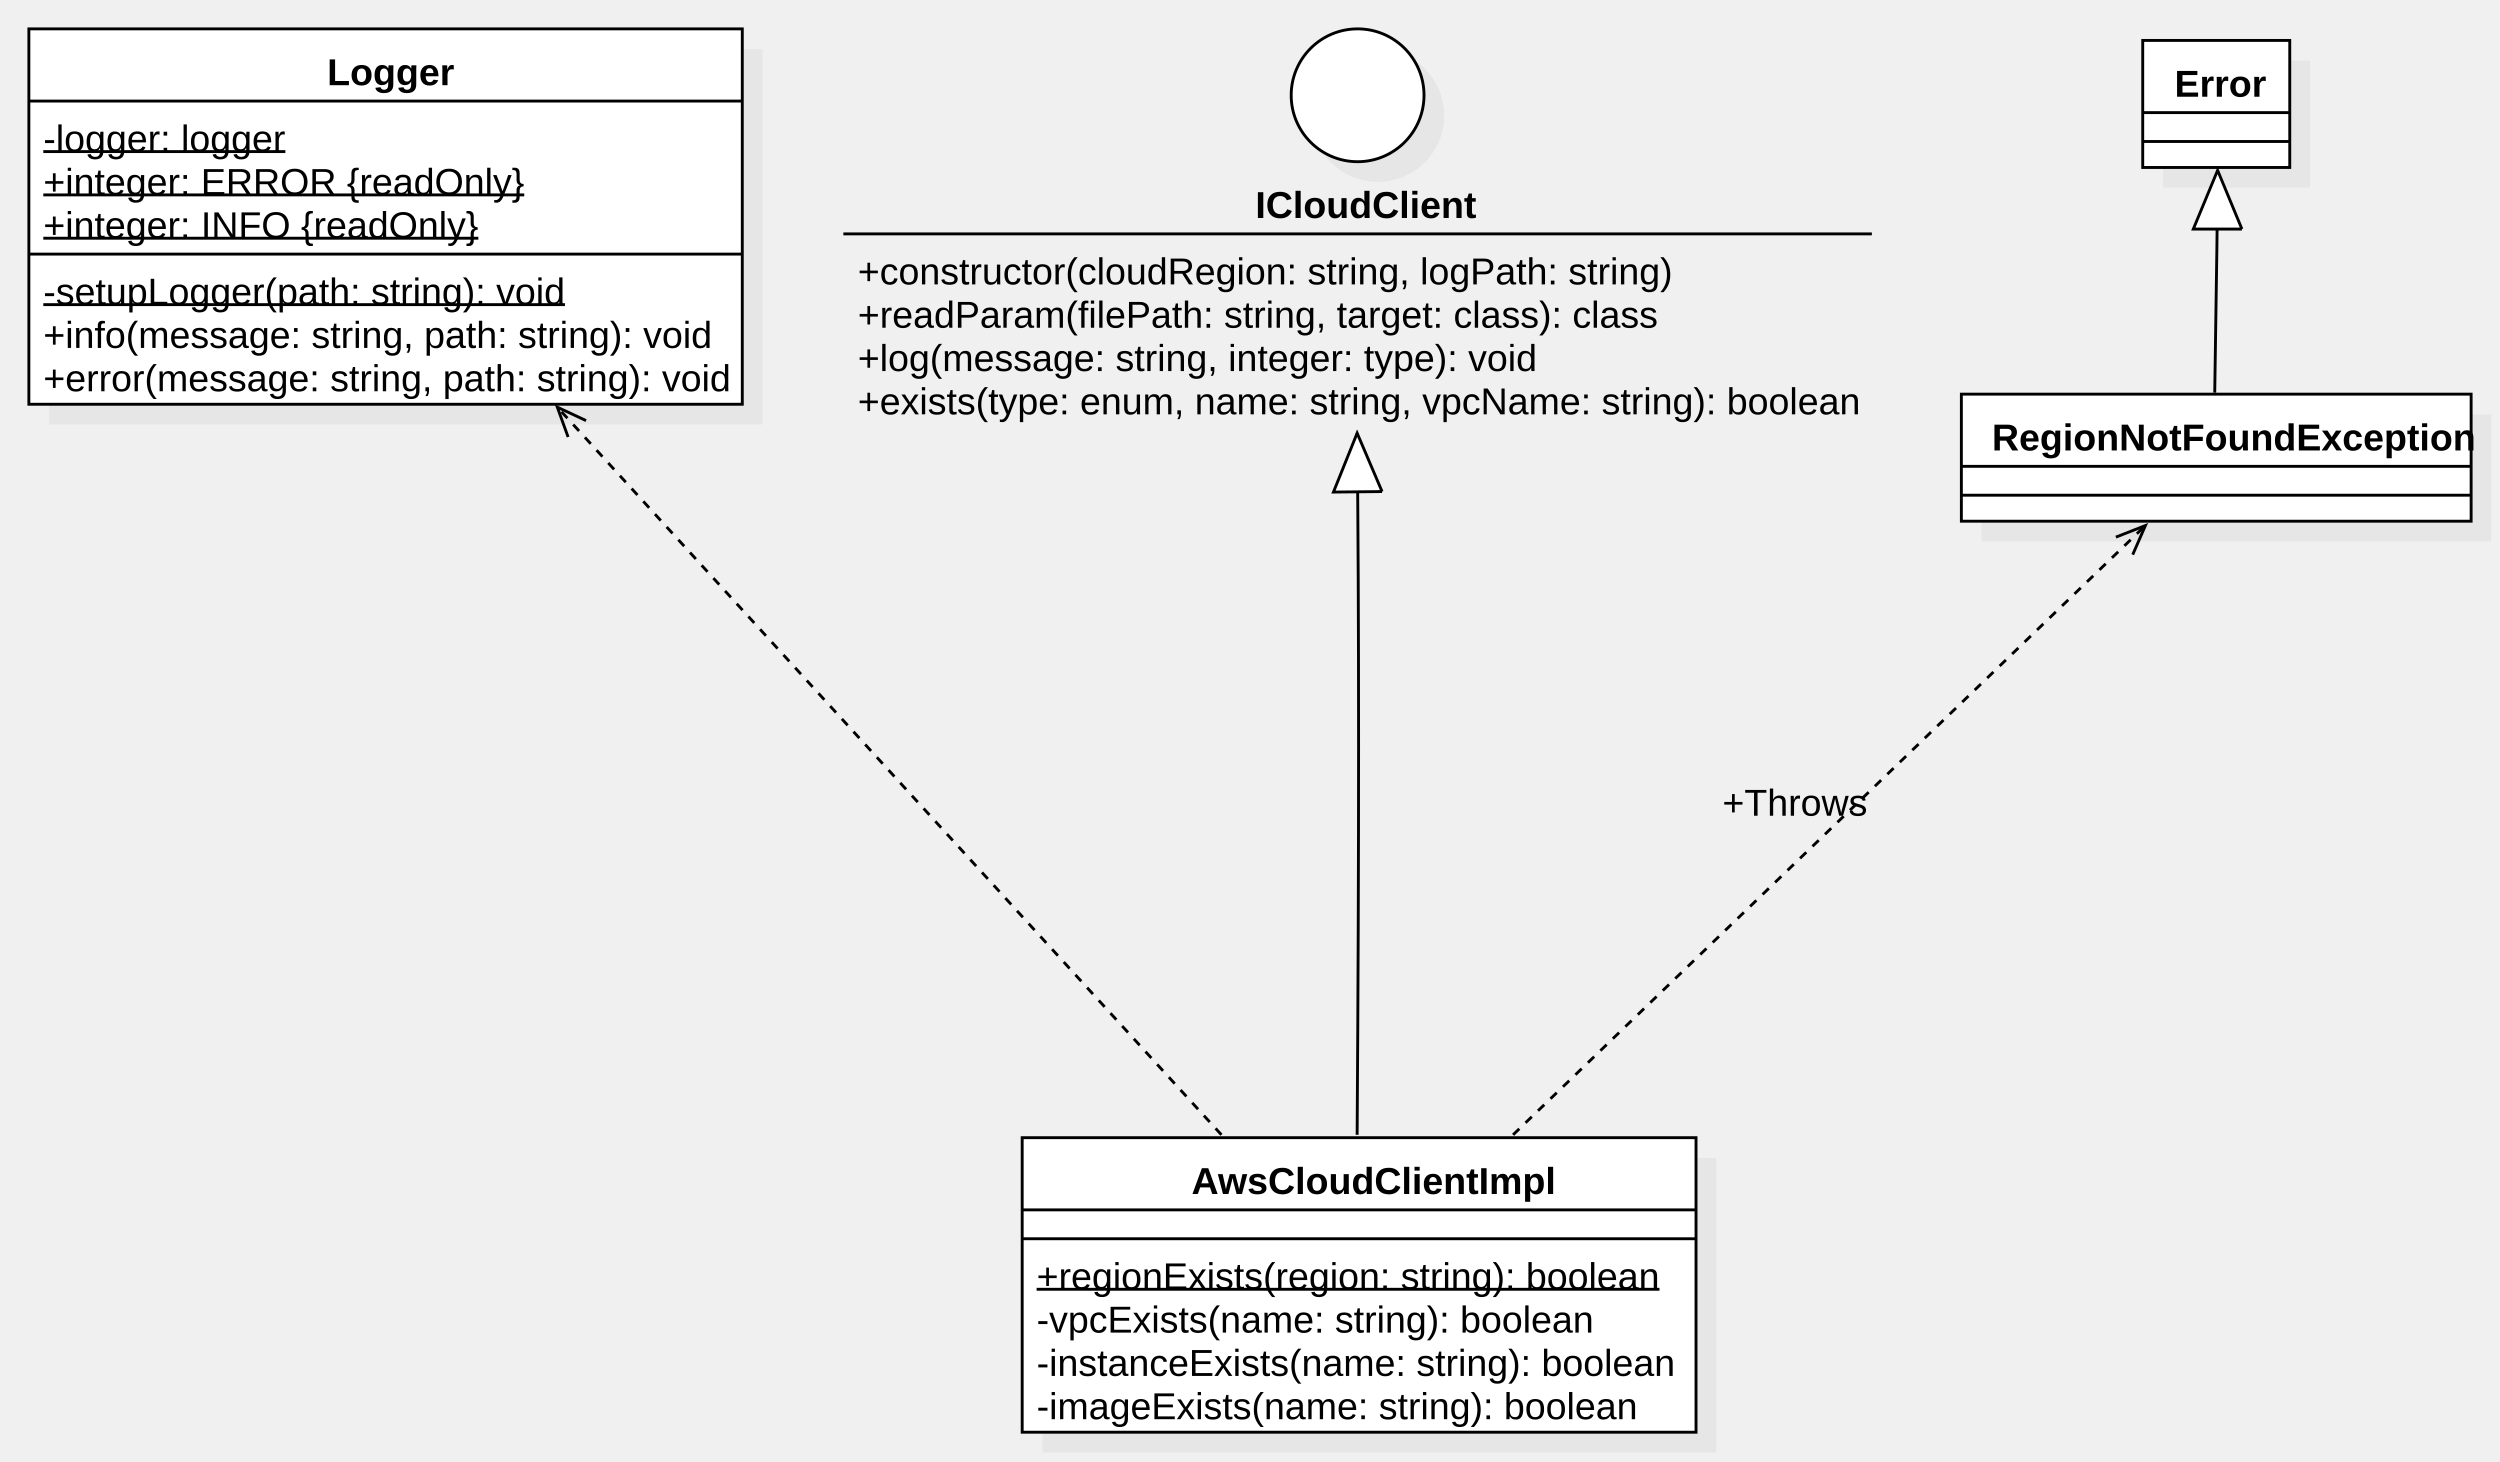
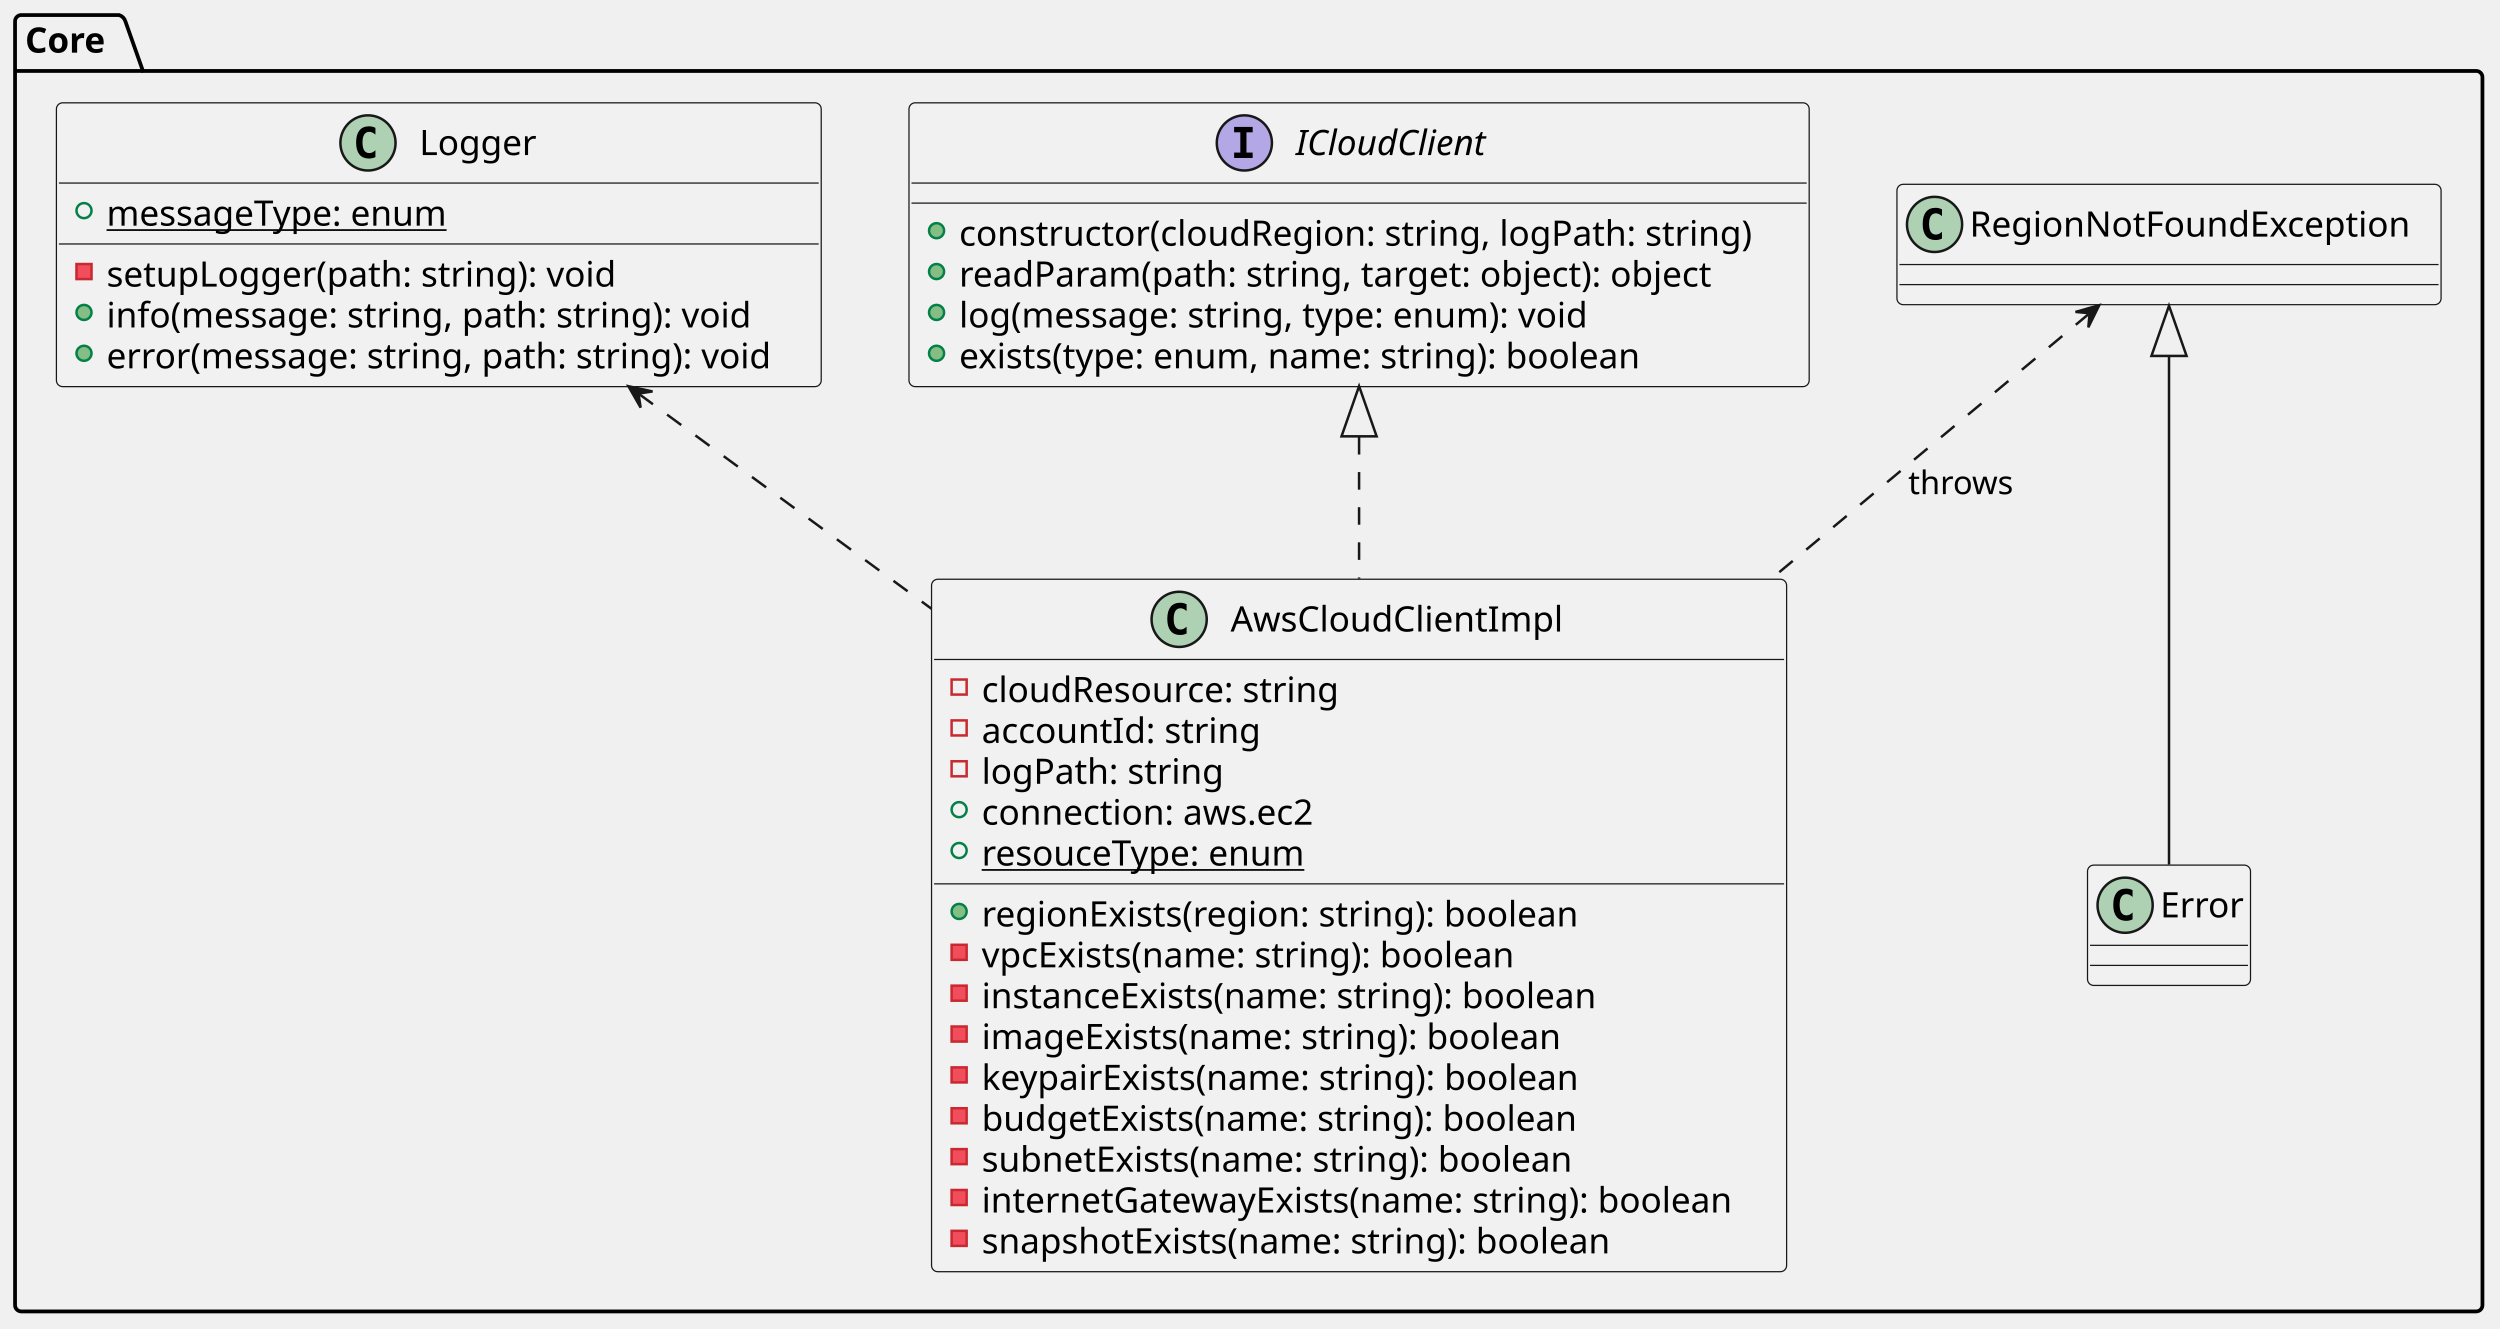
- <svg xmlns="http://www.w3.org/2000/svg" version="1.1" width="865.794" height="506">
+ <svg xmlns="http://www.w3.org/2000/svg" contentStyleType="text/css" height="530px" preserveAspectRatio="none" style="width:997px;height:530px;background:#FFFFFF;" version="1.1" viewBox="0 0 997 530" width="997px" zoomAndPan="magnify">
  <defs />
  <g>
-     <g transform="translate(-6,-6) scale(1,1)">
-       <path fill="#C0C0C0" stroke="none" d="M 460.161 46 C 460.161 33.297 470.459 23 483.161 23 C 495.864 23 506.161 33.297 506.161 46 C 506.161 58.703 495.864 69 483.161 69 C 470.459 69 460.161 58.703 460.161 46 Z" opacity="0.2" />
+     <g id="cluster_Core">
+       <path d="M8.5,6 L47.5,6 A3.75,3.75 0 0 1 50,8.5 L57,28.297 L987.5,28.297 A2.5,2.5 0 0 1 990,30.797 L990,520.5 A2.5,2.5 0 0 1 987.5,523 L8.5,523 A2.5,2.5 0 0 1 6,520.5 L6,8.5 A2.5,2.5 0 0 1 8.5,6 " style="stroke:#000000;stroke-width:1.5;fill:none;" />
+       <line style="stroke:#000000;stroke-width:1.5;fill:none;" x1="6" x2="57" y1="28.297" y2="28.297" />
+       <text fill="#000000" font-family="sans-serif" font-size="14" font-weight="bold" lengthAdjust="spacing" textLength="38" x="10" y="20.995">Core</text>
    </g>
-     <g transform="translate(-6,-6) scale(1,1)">
-       <path fill="#ffffff" stroke="none" d="M 453.161 39 C 453.161 26.297 463.459 16 476.161 16 C 488.864 16 499.161 26.297 499.161 39 C 499.161 51.703 488.864 62 476.161 62 C 463.459 62 453.161 51.703 453.161 39 Z" />
+     <g id="elem_ICloudClient">
+       <rect codeLine="6" fill="#F1F1F1" height="113.188" id="ICloudClient" rx="2.5" ry="2.5" style="stroke:#181818;stroke-width:0.5;" width="359" x="362.5" y="41" />
+       <ellipse cx="496.25" cy="57" fill="#B4A7E5" rx="11" ry="11" style="stroke:#181818;stroke-width:1.0;" />
+       <path d="M492.172,52.766 L492.172,50.609 L499.562,50.609 L499.562,52.766 L497.094,52.766 L497.094,60.844 L499.562,60.844 L499.562,63 L492.172,63 L492.172,60.844 L494.641,60.844 L494.641,52.766 L492.172,52.766 Z " fill="#000000" />
+       <text fill="#000000" font-family="sans-serif" font-size="14" font-style="italic" lengthAdjust="spacing" textLength="83" x="516.75" y="61.847">ICloudClient</text>
+       <line style="stroke:#181818;stroke-width:0.5;" x1="363.5" x2="720.5" y1="73" y2="73" />
+       <line style="stroke:#181818;stroke-width:0.5;" x1="363.5" x2="720.5" y1="81" y2="81" />
+       <ellipse cx="373.5" cy="92" fill="#84BE84" rx="3" ry="3" style="stroke:#038048;stroke-width:1.0;" />
+       <text fill="#000000" font-family="sans-serif" font-size="14" lengthAdjust="spacing" textLength="333" x="382.5" y="97.995">constructor(cloudRegion: string, logPath: string)</text>
+       <ellipse cx="373.5" cy="108.297" fill="#84BE84" rx="3" ry="3" style="stroke:#038048;stroke-width:1.0;" />
+       <text fill="#000000" font-family="sans-serif" font-size="14" lengthAdjust="spacing" textLength="316" x="382.5" y="114.292">readParam(path: string, target: object): object</text>
+       <ellipse cx="373.5" cy="124.594" fill="#84BE84" rx="3" ry="3" style="stroke:#038048;stroke-width:1.0;" />
+       <text fill="#000000" font-family="sans-serif" font-size="14" lengthAdjust="spacing" textLength="267" x="382.5" y="130.589">log(message: string, type: enum): void</text>
+       <ellipse cx="373.5" cy="140.891" fill="#84BE84" rx="3" ry="3" style="stroke:#038048;stroke-width:1.0;" />
+       <text fill="#000000" font-family="sans-serif" font-size="14" lengthAdjust="spacing" textLength="289" x="382.5" y="146.886">exists(type: enum, name: string): boolean</text>
    </g>
-     <g transform="translate(-6,-6) scale(1,1)">
-       <path fill="none" stroke="#000000" d="M 453.161 39 C 453.161 26.297 463.459 16 476.161 16 C 488.864 16 499.161 26.297 499.161 39 C 499.161 51.703 488.864 62 476.161 62 C 463.459 62 453.161 51.703 453.161 39 Z" stroke-miterlimit="10" />
+     <g id="elem_AwsCloudClientImpl">
+       <rect codeLine="13" fill="#F1F1F1" height="276.156" id="AwsCloudClientImpl" rx="2.5" ry="2.5" style="stroke:#181818;stroke-width:0.5;" width="341" x="371.5" y="231" />
+       <ellipse cx="470.25" cy="247" fill="#ADD1B2" rx="11" ry="11" style="stroke:#181818;stroke-width:1.0;" />
+       <path d="M473.219,252.641 Q472.641,252.938 472,253.078 Q471.359,253.234 470.656,253.234 Q468.156,253.234 466.828,251.594 Q465.516,249.938 465.516,246.812 Q465.516,243.688 466.828,242.031 Q468.156,240.375 470.656,240.375 Q471.359,240.375 472,240.531 Q472.656,240.688 473.219,240.984 L473.219,243.703 Q472.594,243.125 472,242.859 Q471.406,242.578 470.781,242.578 Q469.438,242.578 468.75,243.656 Q468.062,244.719 468.062,246.812 Q468.062,248.906 468.75,249.984 Q469.438,251.047 470.781,251.047 Q471.406,251.047 472,250.781 Q472.594,250.5 473.219,249.922 L473.219,252.641 Z " fill="#000000" />
+       <text fill="#000000" font-family="sans-serif" font-size="14" lengthAdjust="spacing" textLength="135" x="490.75" y="251.847">AwsCloudClientImpl</text>
+       <line style="stroke:#181818;stroke-width:0.5;" x1="372.5" x2="711.5" y1="263" y2="263" />
+       <rect fill="none" height="6" style="stroke:#C82930;stroke-width:1.0;" width="6" x="379.5" y="271" />
+       <text fill="#000000" font-family="sans-serif" font-size="14" lengthAdjust="spacing" textLength="153" x="391.5" y="279.995">cloudResource: string</text>
+       <rect fill="none" height="6" style="stroke:#C82930;stroke-width:1.0;" width="6" x="379.5" y="287.297" />
+       <text fill="#000000" font-family="sans-serif" font-size="14" lengthAdjust="spacing" textLength="116" x="391.5" y="296.292">accountId: string</text>
+       <rect fill="none" height="6" style="stroke:#C82930;stroke-width:1.0;" width="6" x="379.5" y="303.594" />
+       <text fill="#000000" font-family="sans-serif" font-size="14" lengthAdjust="spacing" textLength="100" x="391.5" y="312.589">logPath: string</text>
+       <ellipse cx="382.5" cy="322.891" fill="none" rx="3" ry="3" style="stroke:#038048;stroke-width:1.0;" />
+       <text fill="#000000" font-family="sans-serif" font-size="14" lengthAdjust="spacing" textLength="144" x="391.5" y="328.886">connection: aws.ec2</text>
+       <ellipse cx="382.5" cy="339.188" fill="none" rx="3" ry="3" style="stroke:#038048;stroke-width:1.0;" />
+       <text fill="#000000" font-family="sans-serif" font-size="14" lengthAdjust="spacing" text-decoration="underline" textLength="140" x="391.5" y="345.183">resouceType: enum</text>
+       <line style="stroke:#181818;stroke-width:0.5;" x1="372.5" x2="711.5" y1="352.484" y2="352.484" />
+       <ellipse cx="382.5" cy="363.484" fill="#84BE84" rx="3" ry="3" style="stroke:#038048;stroke-width:1.0;" />
+       <text fill="#000000" font-family="sans-serif" font-size="14" lengthAdjust="spacing" textLength="251" x="391.5" y="369.479">regionExists(region: string): boolean</text>
+       <rect fill="#F24D5C" height="6" style="stroke:#C82930;stroke-width:1.0;" width="6" x="379.5" y="376.781" />
+       <text fill="#000000" font-family="sans-serif" font-size="14" lengthAdjust="spacing" textLength="226" x="391.5" y="385.776">vpcExists(name: string): boolean</text>
+       <rect fill="#F24D5C" height="6" style="stroke:#C82930;stroke-width:1.0;" width="6" x="379.5" y="393.078" />
+       <text fill="#000000" font-family="sans-serif" font-size="14" lengthAdjust="spacing" textLength="261" x="391.5" y="402.073">instanceExists(name: string): boolean</text>
+       <rect fill="#F24D5C" height="6" style="stroke:#C82930;stroke-width:1.0;" width="6" x="379.5" y="409.375" />
+       <text fill="#000000" font-family="sans-serif" font-size="14" lengthAdjust="spacing" textLength="244" x="391.5" y="418.37">imageExists(name: string): boolean</text>
+       <rect fill="#F24D5C" height="6" style="stroke:#C82930;stroke-width:1.0;" width="6" x="379.5" y="425.672" />
+       <text fill="#000000" font-family="sans-serif" font-size="14" lengthAdjust="spacing" textLength="251" x="391.5" y="434.667">keypairExists(name: string): boolean</text>
+       <rect fill="#F24D5C" height="6" style="stroke:#C82930;stroke-width:1.0;" width="6" x="379.5" y="441.969" />
+       <text fill="#000000" font-family="sans-serif" font-size="14" lengthAdjust="spacing" textLength="252" x="391.5" y="450.964">budgetExists(name: string): boolean</text>
+       <rect fill="#F24D5C" height="6" style="stroke:#C82930;stroke-width:1.0;" width="6" x="379.5" y="458.266" />
+       <text fill="#000000" font-family="sans-serif" font-size="14" lengthAdjust="spacing" textLength="251" x="391.5" y="467.261">subnetExists(name: string): boolean</text>
+       <rect fill="#F24D5C" height="6" style="stroke:#C82930;stroke-width:1.0;" width="6" x="379.5" y="474.562" />
+       <text fill="#000000" font-family="sans-serif" font-size="14" lengthAdjust="spacing" textLength="315" x="391.5" y="483.558">internetGatewayExists(name: string): boolean</text>
+       <rect fill="#F24D5C" height="6" style="stroke:#C82930;stroke-width:1.0;" width="6" x="379.5" y="490.859" />
+       <text fill="#000000" font-family="sans-serif" font-size="14" lengthAdjust="spacing" textLength="267" x="391.5" y="499.854">snapshotExists(name: string): boolean</text>
    </g>
-     <g transform="translate(-6,-6) scale(1,1)">
-       <path fill="none" stroke="#000000" d="M 298.069 87 L 654.254 87" stroke-miterlimit="10" />
+     <g id="elem_Error">
+       <rect codeLine="31" fill="#F1F1F1" height="48" id="Error" rx="2.5" ry="2.5" style="stroke:#181818;stroke-width:0.5;" width="65" x="832.5" y="345" />
+       <ellipse cx="847.5" cy="361" fill="#ADD1B2" rx="11" ry="11" style="stroke:#181818;stroke-width:1.0;" />
+       <path d="M850.469,366.641 Q849.891,366.938 849.25,367.078 Q848.609,367.234 847.906,367.234 Q845.406,367.234 844.078,365.594 Q842.766,363.938 842.766,360.812 Q842.766,357.688 844.078,356.031 Q845.406,354.375 847.906,354.375 Q848.609,354.375 849.25,354.531 Q849.906,354.688 850.469,354.984 L850.469,357.703 Q849.844,357.125 849.25,356.859 Q848.656,356.578 848.031,356.578 Q846.688,356.578 846,357.656 Q845.312,358.719 845.312,360.812 Q845.312,362.906 846,363.984 Q846.688,365.047 848.031,365.047 Q848.656,365.047 849.25,364.781 Q849.844,364.5 850.469,363.922 L850.469,366.641 Z " fill="#000000" />
+       <text fill="#000000" font-family="sans-serif" font-size="14" lengthAdjust="spacing" textLength="33" x="861.5" y="365.847">Error</text>
+       <line style="stroke:#181818;stroke-width:0.5;" x1="833.5" x2="896.5" y1="377" y2="377" />
+       <line style="stroke:#181818;stroke-width:0.5;" x1="833.5" x2="896.5" y1="385" y2="385" />
    </g>
-     <g transform="translate(-6,-6) scale(1,1)">
-       <g>
-         <path fill="none" stroke="none" />
-         <text fill="#000000" stroke="none" font-family="Arial" font-size="13px" font-style="normal" font-weight="bold" text-decoration="none" x="440.754" y="81.5">ICloudClient</text>
-       </g>
+     <g id="elem_RegionNotFoundException">
+       <rect codeLine="32" fill="#F1F1F1" height="48" id="RegionNotFoundException" rx="2.5" ry="2.5" style="stroke:#181818;stroke-width:0.5;" width="217" x="756.5" y="73.5" />
+       <ellipse cx="771.5" cy="89.5" fill="#ADD1B2" rx="11" ry="11" style="stroke:#181818;stroke-width:1.0;" />
+       <path d="M774.469,95.141 Q773.891,95.438 773.25,95.578 Q772.609,95.734 771.906,95.734 Q769.406,95.734 768.078,94.094 Q766.766,92.438 766.766,89.312 Q766.766,86.188 768.078,84.531 Q769.406,82.875 771.906,82.875 Q772.609,82.875 773.25,83.031 Q773.906,83.188 774.469,83.484 L774.469,86.203 Q773.844,85.625 773.25,85.359 Q772.656,85.078 772.031,85.078 Q770.688,85.078 770,86.156 Q769.312,87.219 769.312,89.312 Q769.312,91.406 770,92.484 Q770.688,93.547 772.031,93.547 Q772.656,93.547 773.25,93.281 Q773.844,93 774.469,92.422 L774.469,95.141 Z " fill="#000000" />
+       <text fill="#000000" font-family="sans-serif" font-size="14" lengthAdjust="spacing" textLength="185" x="785.5" y="94.347">RegionNotFoundException</text>
+       <line style="stroke:#181818;stroke-width:0.5;" x1="757.5" x2="972.5" y1="105.5" y2="105.5" />
+       <line style="stroke:#181818;stroke-width:0.5;" x1="757.5" x2="972.5" y1="113.5" y2="113.5" />
    </g>
-     <g transform="translate(-6,-6) scale(1,1)">
-       <g>
-         <path fill="none" stroke="none" />
-         <text fill="#000000" stroke="none" font-family="Arial" font-size="13px" font-style="normal" font-weight="normal" text-decoration="none" x="303.069" y="104.5">+constructor(cloudRegion: string, logPath: string)</text>
-       </g>
+     <g id="elem_Logger">
+       <rect codeLine="34" fill="#F1F1F1" height="113.188" id="Logger" rx="2.5" ry="2.5" style="stroke:#181818;stroke-width:0.5;" width="305" x="22.5" y="41" />
+       <ellipse cx="146.75" cy="57" fill="#ADD1B2" rx="11" ry="11" style="stroke:#181818;stroke-width:1.0;" />
+       <path d="M149.719,62.641 Q149.141,62.938 148.5,63.078 Q147.859,63.234 147.156,63.234 Q144.656,63.234 143.328,61.594 Q142.016,59.938 142.016,56.812 Q142.016,53.688 143.328,52.031 Q144.656,50.375 147.156,50.375 Q147.859,50.375 148.5,50.531 Q149.156,50.688 149.719,50.984 L149.719,53.703 Q149.094,53.125 148.5,52.859 Q147.906,52.578 147.281,52.578 Q145.938,52.578 145.25,53.656 Q144.562,54.719 144.562,56.812 Q144.562,58.906 145.25,59.984 Q145.938,61.047 147.281,61.047 Q147.906,61.047 148.5,60.781 Q149.094,60.5 149.719,59.922 L149.719,62.641 Z " fill="#000000" />
+       <text fill="#000000" font-family="sans-serif" font-size="14" lengthAdjust="spacing" textLength="48" x="167.25" y="61.847">Logger</text>
+       <line style="stroke:#181818;stroke-width:0.5;" x1="23.5" x2="326.5" y1="73" y2="73" />
+       <ellipse cx="33.5" cy="84" fill="none" rx="3" ry="3" style="stroke:#038048;stroke-width:1.0;" />
+       <text fill="#000000" font-family="sans-serif" font-size="14" lengthAdjust="spacing" text-decoration="underline" textLength="147" x="42.5" y="89.995">messageType: enum</text>
+       <line style="stroke:#181818;stroke-width:0.5;" x1="23.5" x2="326.5" y1="97.297" y2="97.297" />
+       <rect fill="#F24D5C" height="6" style="stroke:#C82930;stroke-width:1.0;" width="6" x="30.5" y="105.297" />
+       <text fill="#000000" font-family="sans-serif" font-size="14" lengthAdjust="spacing" textLength="214" x="42.5" y="114.292">setupLogger(path: string): void</text>
+       <ellipse cx="33.5" cy="124.594" fill="#84BE84" rx="3" ry="3" style="stroke:#038048;stroke-width:1.0;" />
+       <text fill="#000000" font-family="sans-serif" font-size="14" lengthAdjust="spacing" textLength="271" x="42.5" y="130.589">info(message: string, path: string): void</text>
+       <ellipse cx="33.5" cy="140.891" fill="#84BE84" rx="3" ry="3" style="stroke:#038048;stroke-width:1.0;" />
+       <text fill="#000000" font-family="sans-serif" font-size="14" lengthAdjust="spacing" textLength="279" x="42.5" y="146.886">error(message: string, path: string): void</text>
    </g>
-     <g transform="translate(-6,-6) scale(1,1)">
-       <g>
-         <path fill="none" stroke="none" />
-         <text fill="#000000" stroke="none" font-family="Arial" font-size="13px" font-style="normal" font-weight="normal" text-decoration="none" x="303.069" y="119.5">+readParam(filePath: string, target: class): class</text>
-       </g>
+     <g id="link_ICloudClient_AwsCloudClientImpl">
+       <path codeLine="43" d="M542,174.27 C542,191.96 542,211.33 542,230.78 " fill="none" id="ICloudClient-backto-AwsCloudClientImpl" style="stroke:#181818;stroke-width:1.0;stroke-dasharray:7.0,7.0;" />
+       <polygon fill="none" points="535,174.01,542,154.01,549,174.01,535,174.01" style="stroke:#181818;stroke-width:1.0;" />
    </g>
-     <g transform="translate(-6,-6) scale(1,1)">
-       <g>
-         <path fill="none" stroke="none" />
-         <text fill="#000000" stroke="none" font-family="Arial" font-size="13px" font-style="normal" font-weight="normal" text-decoration="none" x="303.069" y="134.5">+log(message: string, integer: type): void</text>
-       </g>
+     <g id="link_Logger_AwsCloudClientImpl">
+       <path codeLine="44" d="M254.75,157.07 C289.13,182.31 330.74,212.86 371.49,242.79 " fill="none" id="Logger-backto-AwsCloudClientImpl" style="stroke:#181818;stroke-width:1.0;stroke-dasharray:7.0,7.0;" />
+       <polygon fill="#181818" points="250.6,154.01,255.488,162.56,254.631,156.969,260.222,156.111,250.6,154.01" style="stroke:#181818;stroke-width:1.0;" />
    </g>
-     <g transform="translate(-6,-6) scale(1,1)">
-       <g>
-         <path fill="none" stroke="none" />
-         <text fill="#000000" stroke="none" font-family="Arial" font-size="13px" font-style="normal" font-weight="normal" text-decoration="none" x="303.069" y="149.5">+exists(type: enum, name: string, vpcName: string): boolean</text>
-       </g>
+     <g id="link_RegionNotFoundException_AwsCloudClientImpl">
+       <path codeLine="45" d="M833.2,125.03 C802.87,150.34 754.73,190.51 706.25,230.95 " fill="none" id="RegionNotFoundException-backto-AwsCloudClientImpl" style="stroke:#181818;stroke-width:1.0;stroke-dasharray:7.0,7.0;" />
+       <polygon fill="#181818" points="837.18,121.71,827.704,124.395,833.338,124.909,832.823,130.543,837.18,121.71" style="stroke:#181818;stroke-width:1.0;" />
+       <text fill="#000000" font-family="sans-serif" font-size="13" lengthAdjust="spacing" textLength="42" x="761" y="197.067">throws</text>
    </g>
-     <g transform="translate(-6,-6) scale(1,1)">
-       <rect fill="#C0C0C0" stroke="none" x="367" y="407" width="233.364" height="102" opacity="0.2" />
-     </g>
-     <g transform="translate(-6,-6) scale(1,1)">
-       <rect fill="#ffffff" stroke="none" x="360" y="400" width="233.364" height="102" />
-     </g>
-     <g transform="translate(-6,-6) scale(1,1)">
-       <path fill="none" stroke="#000000" d="M 360 400 L 593.364 400 L 593.364 502 L 360 502 L 360 400 Z Z" stroke-miterlimit="10" />
-     </g>
-     <g transform="translate(-6,-6) scale(1,1)">
-       <path fill="none" stroke="#000000" d="M 360 425 L 593.364 425" stroke-miterlimit="10" />
-     </g>
-     <g transform="translate(-6,-6) scale(1,1)">
-       <path fill="none" stroke="#000000" d="M 360 435 L 593.364 435" stroke-miterlimit="10" />
-     </g>
-     <g transform="translate(-6,-6) scale(1,1)">
-       <g>
-         <path fill="none" stroke="none" />
-         <text fill="#000000" stroke="none" font-family="Arial" font-size="13px" font-style="normal" font-weight="bold" text-decoration="none" x="418.639" y="419.5">AwsCloudClientImpl</text>
-       </g>
-     </g>
-     <g transform="translate(-6,-6) scale(1,1)">
-       <g>
-         <path fill="none" stroke="none" />
-         <text fill="#000000" stroke="none" font-family="Arial" font-size="13px" font-style="normal" font-weight="normal" text-decoration="none" x="365" y="452.5">+regionExists(region: string): boolean</text>
-         <path fill="none" stroke="#000000" d="M 365 452.5 L 580.7 452.5" stroke-miterlimit="10" />
-       </g>
-     </g>
-     <g transform="translate(-6,-6) scale(1,1)">
-       <g>
-         <path fill="none" stroke="none" />
-         <text fill="#000000" stroke="none" font-family="Arial" font-size="13px" font-style="normal" font-weight="normal" text-decoration="none" x="365" y="467.5">-vpcExists(name: string): boolean</text>
-       </g>
-     </g>
-     <g transform="translate(-6,-6) scale(1,1)">
-       <g>
-         <path fill="none" stroke="none" />
-         <text fill="#000000" stroke="none" font-family="Arial" font-size="13px" font-style="normal" font-weight="normal" text-decoration="none" x="365" y="482.5">-instanceExists(name: string): boolean</text>
-       </g>
-     </g>
-     <g transform="translate(-6,-6) scale(1,1)">
-       <g>
-         <path fill="none" stroke="none" />
-         <text fill="#000000" stroke="none" font-family="Arial" font-size="13px" font-style="normal" font-weight="normal" text-decoration="none" x="365" y="497.5">-imageExists(name: string): boolean</text>
-       </g>
-     </g>
-     <g transform="translate(-6,-6) scale(1,1)">
-       <rect fill="#C0C0C0" stroke="none" x="23" y="23" width="247.069" height="130" opacity="0.2" />
-     </g>
-     <g transform="translate(-6,-6) scale(1,1)">
-       <rect fill="#ffffff" stroke="none" x="16" y="16" width="247.069" height="130" />
-     </g>
-     <g transform="translate(-6,-6) scale(1,1)">
-       <path fill="none" stroke="#000000" d="M 16 16 L 263.069 16 L 263.069 146 L 16 146 L 16 16 Z Z" stroke-miterlimit="10" />
-     </g>
-     <g transform="translate(-6,-6) scale(1,1)">
-       <path fill="none" stroke="#000000" d="M 16 41 L 263.069 41" stroke-miterlimit="10" />
-     </g>
-     <g transform="translate(-6,-6) scale(1,1)">
-       <path fill="none" stroke="#000000" d="M 16 94 L 263.069 94" stroke-miterlimit="10" />
-     </g>
-     <g transform="translate(-6,-6) scale(1,1)">
-       <g>
-         <path fill="none" stroke="none" />
-         <text fill="#000000" stroke="none" font-family="Arial" font-size="13px" font-style="normal" font-weight="bold" text-decoration="none" x="119.295" y="35.5">Logger</text>
-       </g>
-     </g>
-     <g transform="translate(-6,-6) scale(1,1)">
-       <g>
-         <path fill="none" stroke="none" />
-         <text fill="#000000" stroke="none" font-family="Arial" font-size="13px" font-style="normal" font-weight="normal" text-decoration="none" x="21" y="58.5">-logger: logger</text>
-         <path fill="none" stroke="#000000" d="M 21 58.5 L 104.827 58.5" stroke-miterlimit="10" />
-       </g>
-     </g>
-     <g transform="translate(-6,-6) scale(1,1)">
-       <g>
-         <path fill="none" stroke="none" />
-         <text fill="#000000" stroke="none" font-family="Arial" font-size="13px" font-style="normal" font-weight="normal" text-decoration="none" x="21" y="73.5">+integer: ERROR {readOnly}</text>
-         <path fill="none" stroke="#000000" d="M 21 73.5 L 187.556 73.5" stroke-miterlimit="10" />
-       </g>
-     </g>
-     <g transform="translate(-6,-6) scale(1,1)">
-       <g>
-         <path fill="none" stroke="none" />
-         <text fill="#000000" stroke="none" font-family="Arial" font-size="13px" font-style="normal" font-weight="normal" text-decoration="none" x="21" y="88.5">+integer: INFO {readOnly}</text>
-         <path fill="none" stroke="#000000" d="M 21 88.5 L 171.662 88.5" stroke-miterlimit="10" />
-       </g>
-     </g>
-     <g transform="translate(-6,-6) scale(1,1)">
-       <g>
-         <path fill="none" stroke="none" />
-         <text fill="#000000" stroke="none" font-family="Arial" font-size="13px" font-style="normal" font-weight="normal" text-decoration="none" x="21" y="111.5">-setupLogger(path: string): void</text>
-         <path fill="none" stroke="#000000" d="M 21 111.5 L 201.654 111.5" stroke-miterlimit="10" />
-       </g>
-     </g>
-     <g transform="translate(-6,-6) scale(1,1)">
-       <g>
-         <path fill="none" stroke="none" />
-         <text fill="#000000" stroke="none" font-family="Arial" font-size="13px" font-style="normal" font-weight="normal" text-decoration="none" x="21" y="126.5">+info(message: string, path: string): void</text>
-       </g>
-     </g>
-     <g transform="translate(-6,-6) scale(1,1)">
-       <g>
-         <path fill="none" stroke="none" />
-         <text fill="#000000" stroke="none" font-family="Arial" font-size="13px" font-style="normal" font-weight="normal" text-decoration="none" x="21" y="141.5">+error(message: string, path: string): void</text>
-       </g>
-     </g>
-     <g transform="translate(-6,-6) scale(1,1)">
-       <path fill="none" stroke="#000000" d="M 429 399 L 199 147" stroke-miterlimit="10" stroke-dasharray="3" />
-     </g>
-     <g transform="translate(-6,-6) scale(1,1)">
-       <path fill="none" stroke="#000000" d="M 208.96 151.669 L 199 147 L 202.742 157.344" stroke-miterlimit="10" />
-     </g>
-     <g transform="translate(-6,-6) scale(1,1)">
-       <path fill="none" stroke="#000000" d="M 476 399 Q 477 250 476 156" stroke-miterlimit="10" />
-     </g>
-     <g transform="translate(-6,-6) scale(1,1)">
-       <path fill="#FFFFFF" stroke="none" d="M 484.635 176.235 L 476 156 L 467.798 176.414" />
-     </g>
-     <g transform="translate(-6,-6) scale(1,1)">
-       <path fill="none" stroke="#000000" d="M 484.635 176.235 L 476 156 L 467.798 176.414 L 484.635 176.235" stroke-miterlimit="10" />
-     </g>
-     <g transform="translate(-6,-6) scale(1,1)">
-       <rect fill="#C0C0C0" stroke="none" x="755.064" y="27" width="50.92" height="44" opacity="0.2" />
-     </g>
-     <g transform="translate(-6,-6) scale(1,1)">
-       <rect fill="#ffffff" stroke="none" x="748.064" y="20" width="50.92" height="44" />
-     </g>
-     <g transform="translate(-6,-6) scale(1,1)">
-       <path fill="none" stroke="#000000" d="M 748.064 20 L 798.984 20 L 798.984 64 L 748.064 64 L 748.064 20 Z Z" stroke-miterlimit="10" />
-     </g>
-     <g transform="translate(-6,-6) scale(1,1)">
-       <path fill="none" stroke="#000000" d="M 748.064 45 L 798.984 45" stroke-miterlimit="10" />
-     </g>
-     <g transform="translate(-6,-6) scale(1,1)">
-       <path fill="none" stroke="#000000" d="M 748.064 55 L 798.984 55" stroke-miterlimit="10" />
-     </g>
-     <g transform="translate(-6,-6) scale(1,1)">
-       <g>
-         <path fill="none" stroke="none" />
-         <text fill="#000000" stroke="none" font-family="Arial" font-size="13px" font-style="normal" font-weight="bold" text-decoration="none" x="759.08" y="39.5">Error</text>
-       </g>
-     </g>
-     <g transform="translate(-6,-6) scale(1,1)">
-       <rect fill="#C0C0C0" stroke="none" x="692.254" y="149.5" width="176.54" height="44" opacity="0.2" />
-     </g>
-     <g transform="translate(-6,-6) scale(1,1)">
-       <rect fill="#ffffff" stroke="none" x="685.254" y="142.5" width="176.54" height="44" />
-     </g>
-     <g transform="translate(-6,-6) scale(1,1)">
-       <path fill="none" stroke="#000000" d="M 685.254 142.5 L 861.794 142.5 L 861.794 186.5 L 685.254 186.5 L 685.254 142.5 Z Z" stroke-miterlimit="10" />
-     </g>
-     <g transform="translate(-6,-6) scale(1,1)">
-       <path fill="none" stroke="#000000" d="M 685.254 167.5 L 861.794 167.5" stroke-miterlimit="10" />
-     </g>
-     <g transform="translate(-6,-6) scale(1,1)">
-       <path fill="none" stroke="#000000" d="M 685.254 177.5 L 861.794 177.5" stroke-miterlimit="10" />
-     </g>
-     <g transform="translate(-6,-6) scale(1,1)">
-       <g>
-         <path fill="none" stroke="none" />
-         <text fill="#000000" stroke="none" font-family="Arial" font-size="13px" font-style="normal" font-weight="bold" text-decoration="none" x="695.835" y="162">RegionNotFoundException</text>
-       </g>
-     </g>
-     <g transform="translate(-6,-6) scale(1,1)">
-       <path fill="none" stroke="#000000" d="M 773 142 Q 774 80 774 65" stroke-miterlimit="10" />
-     </g>
-     <g transform="translate(-6,-6) scale(1,1)">
-       <path fill="#FFFFFF" stroke="none" d="M 782.419 85.325 L 774 65 L 765.581 85.325" />
-     </g>
-     <g transform="translate(-6,-6) scale(1,1)">
-       <path fill="none" stroke="#000000" d="M 782.419 85.325 L 774 65 L 765.581 85.325 L 782.419 85.325" stroke-miterlimit="10" />
-     </g>
-     <g transform="translate(-6,-6) scale(1,1)">
-       <path fill="none" stroke="#000000" d="M 530 399 L 749 188" stroke-miterlimit="10" stroke-dasharray="3" />
-     </g>
-     <g transform="translate(-6,-6) scale(1,1)">
-       <path fill="none" stroke="#000000" d="M 744.602 198.083 L 749 188 L 738.761 192.02" stroke-miterlimit="10" />
-     </g>
-     <g transform="translate(-6,-6) scale(1,1)">
-       <g>
-         <path fill="none" stroke="none" />
-         <text fill="#000000" stroke="none" font-family="Arial" font-size="13px" font-style="normal" font-weight="normal" text-decoration="none" x="602.5" y="288.5">+Throws</text>
-       </g>
+     <g id="link_RegionNotFoundException_Error">
+       <path codeLine="46" d="M865,142.18 C865,199.97 865,299.79 865,344.8 " fill="none" id="RegionNotFoundException-backto-Error" style="stroke:#181818;stroke-width:1.0;" />
+       <polygon fill="none" points="858,141.94,865,121.94,872,141.94,858,141.94" style="stroke:#181818;stroke-width:1.0;" />
    </g>
  </g>
</svg>
